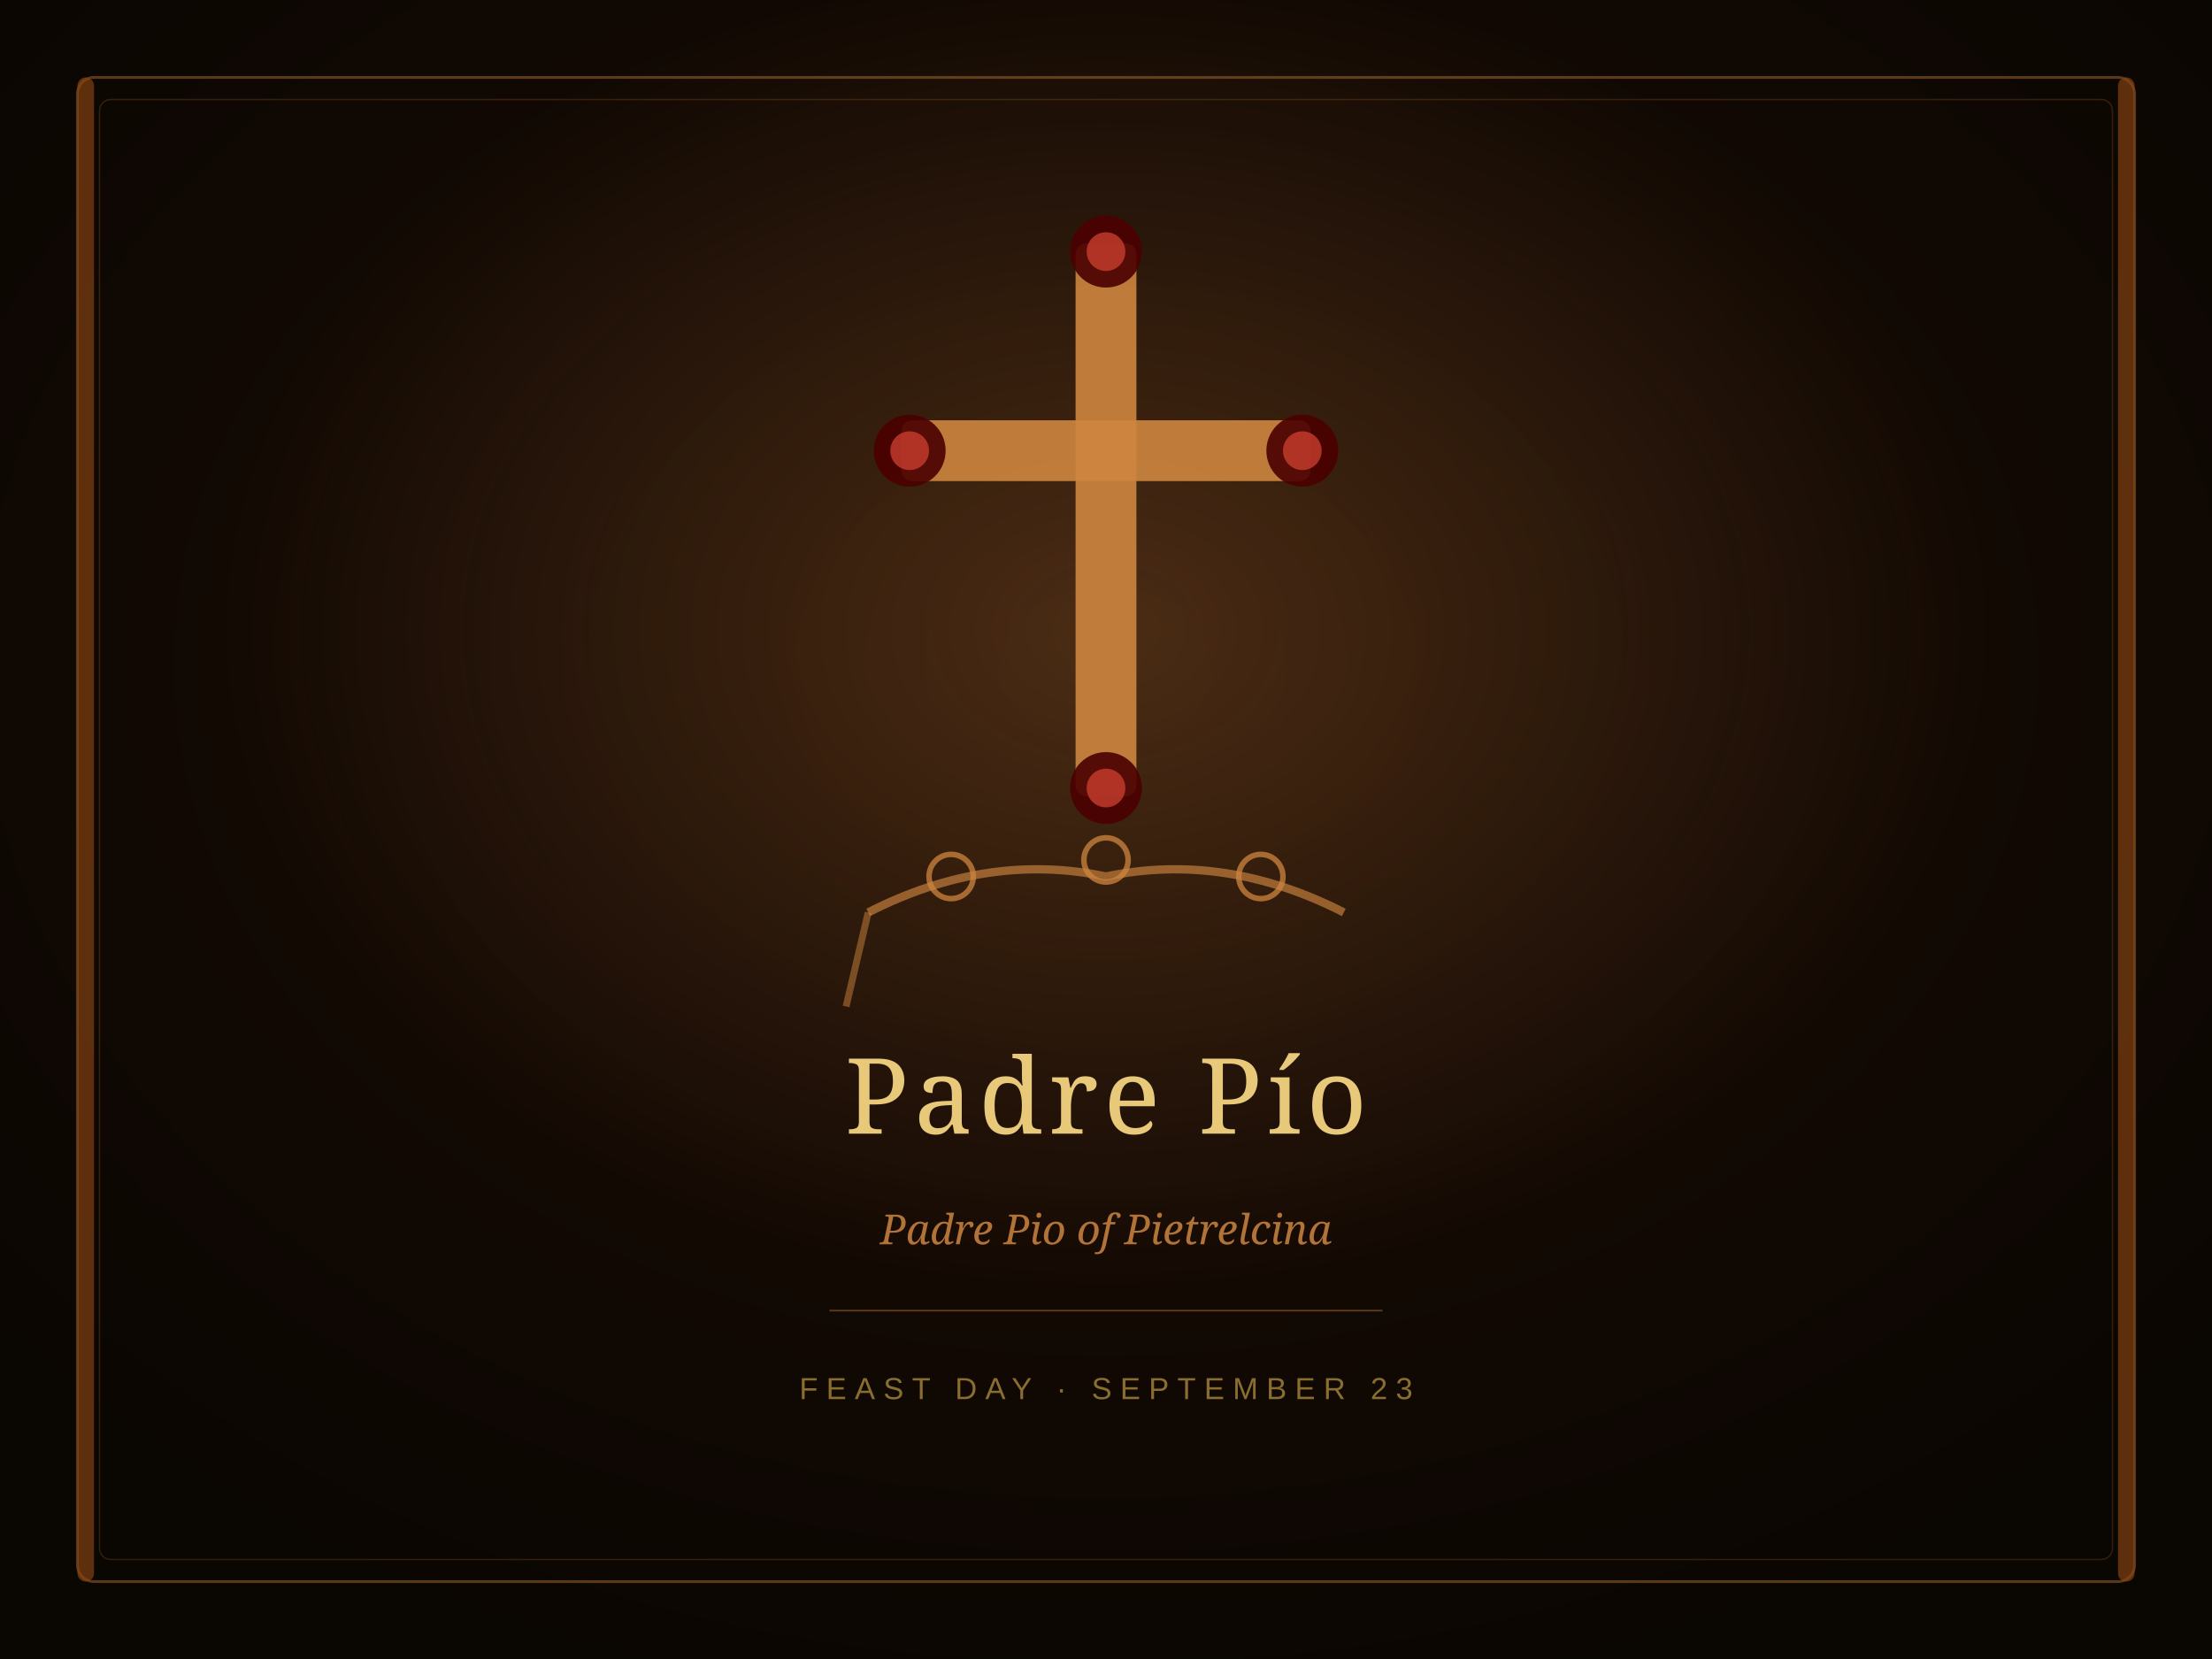
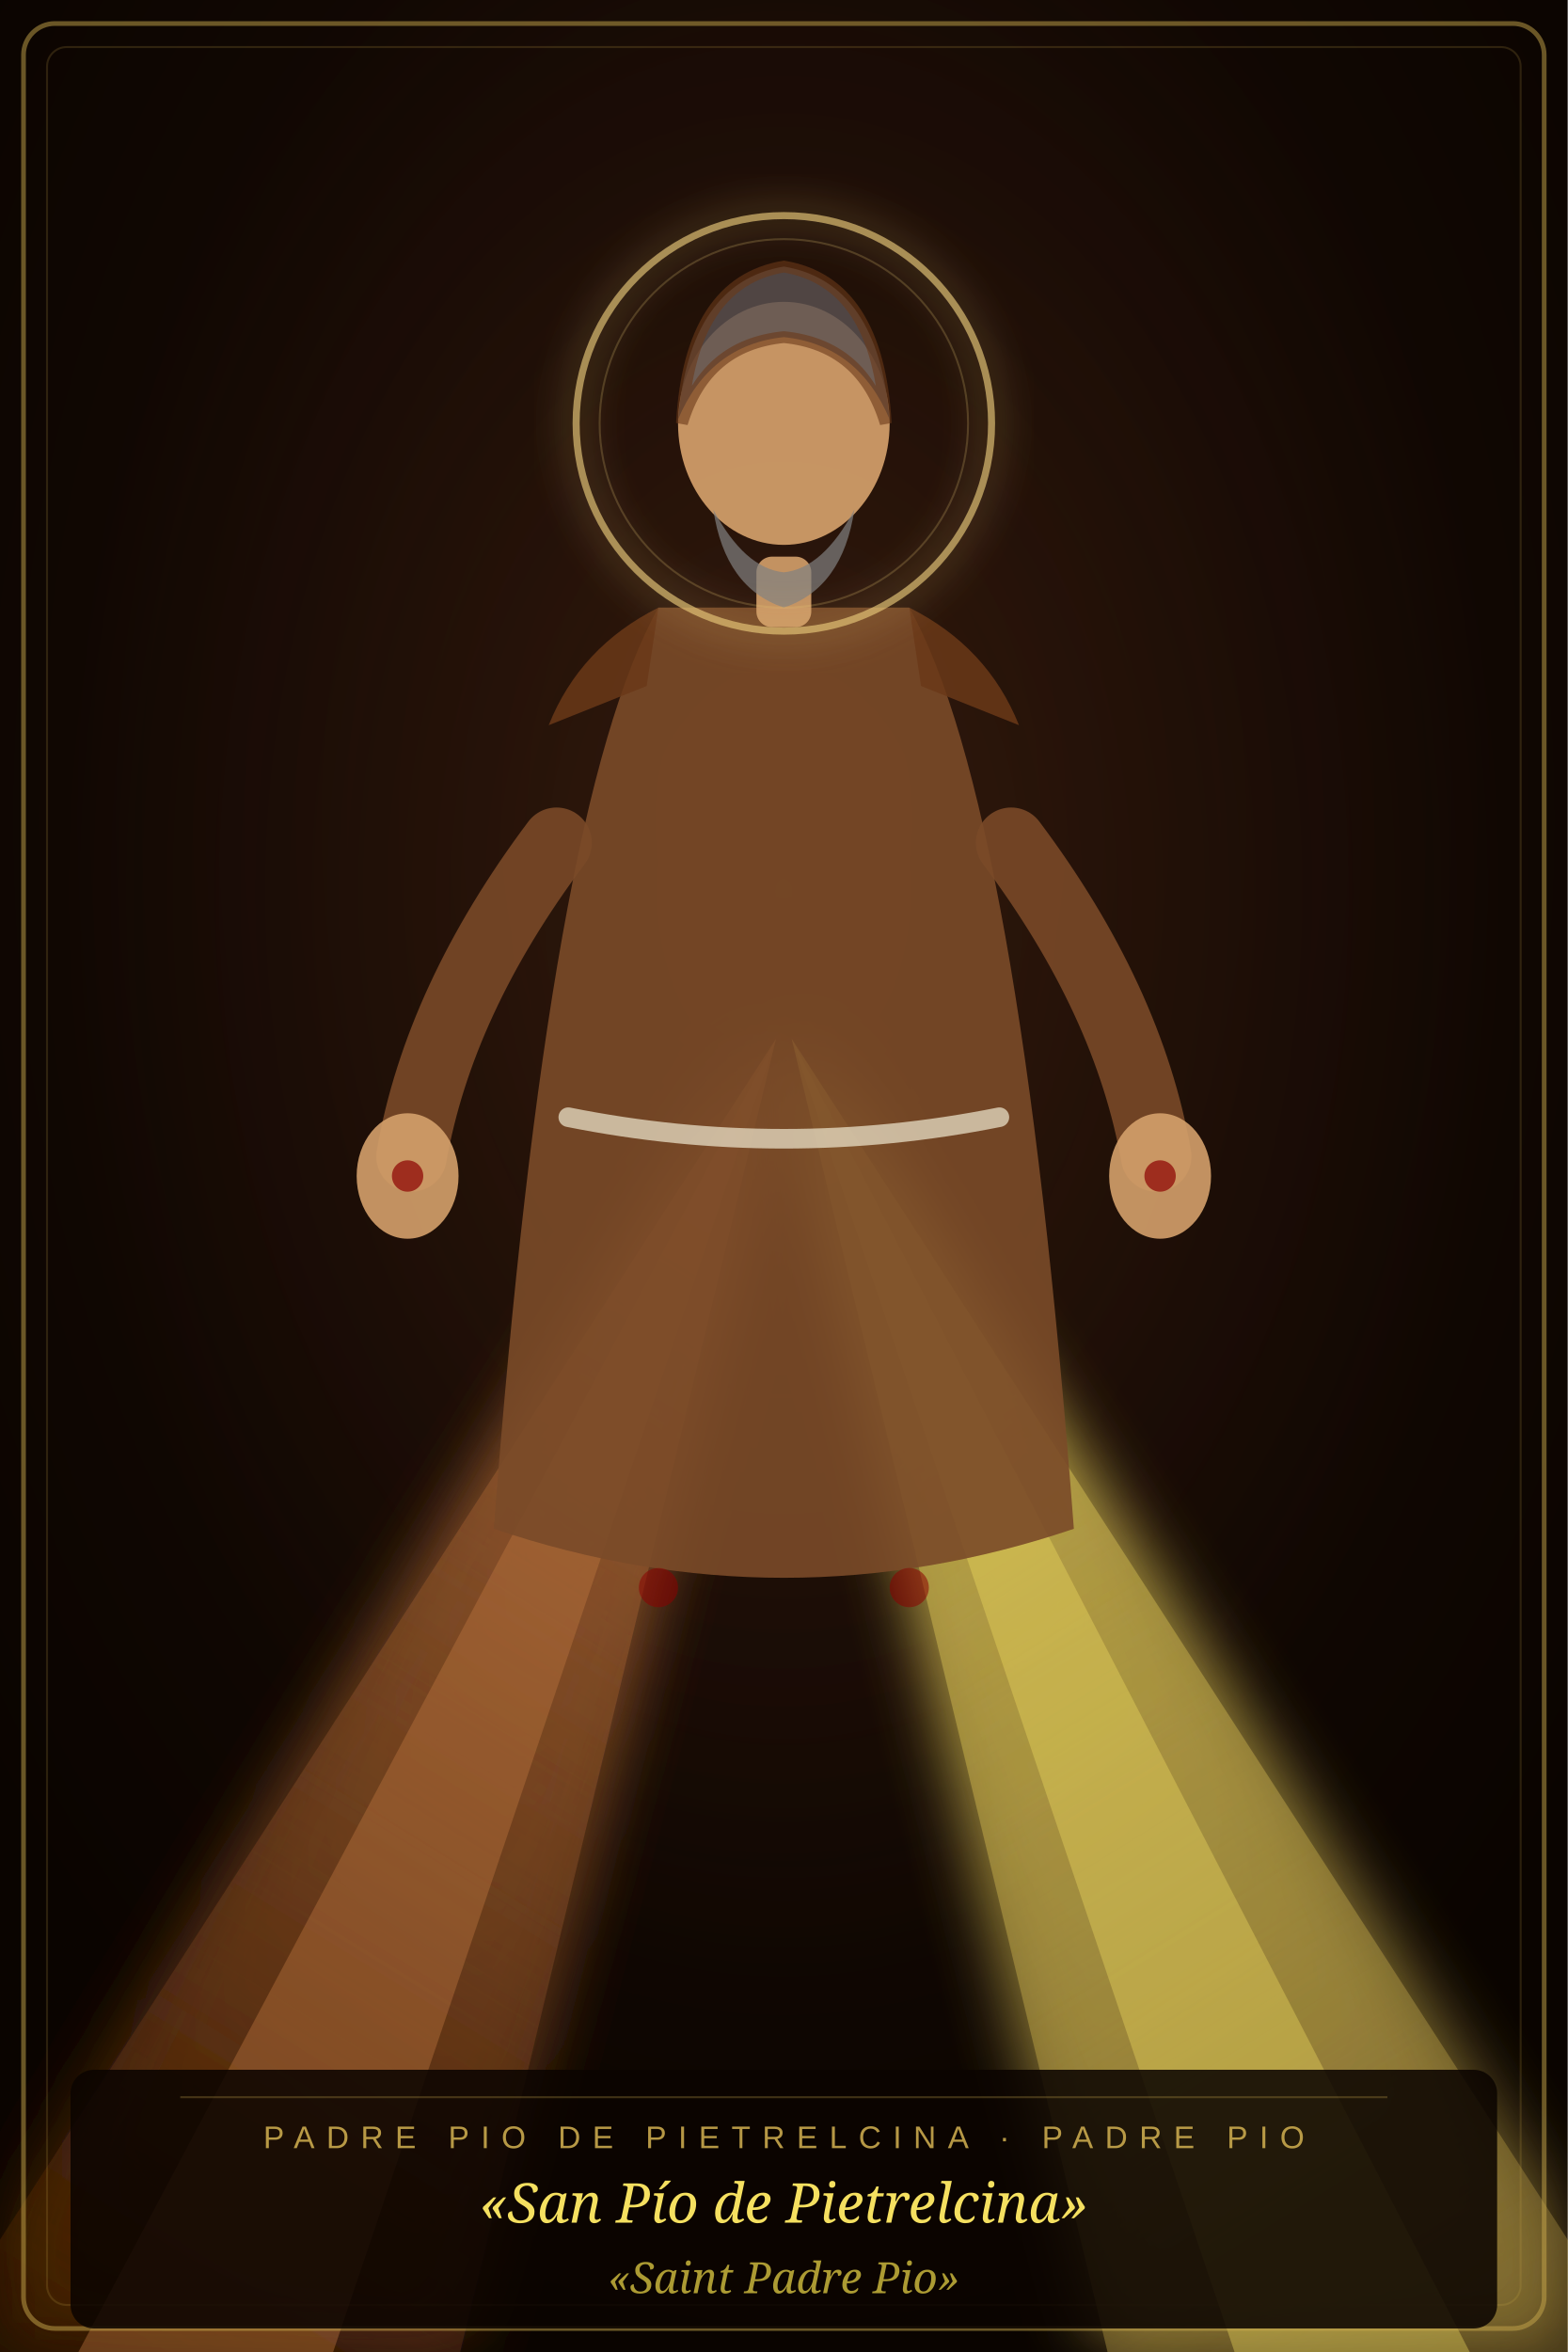
- <svg xmlns="http://www.w3.org/2000/svg" viewBox="0 0 800 600" width="800" height="600">
+ <svg xmlns="http://www.w3.org/2000/svg" viewBox="0 0 400 600">
  <defs>
-     <radialGradient id="pp-bg" cx="50%" cy="40%" r="65%">
-       <stop offset="0%" stop-color="#1e0d05" />
-       <stop offset="100%" stop-color="#0a0602" />
+     <radialGradient id="pp-bg" cx="50%" cy="35%" r="65%">
+       <stop offset="0%" stop-color="#1e0e08" />
+       <stop offset="100%" stop-color="#0a0400" />
    </radialGradient>
-     <radialGradient id="pp-glow" cx="50%" cy="38%" r="40%">
-       <stop offset="0%" stop-color="#cd853f" stop-opacity="0.26" />
-       <stop offset="100%" stop-color="#cd853f" stop-opacity="0" />
+     <radialGradient id="pp-atm" cx="50%" cy="38%" r="46%">
+       <stop offset="0%" stop-color="#6a3818" stop-opacity="0.28" />
+       <stop offset="100%" stop-color="#6a3818" stop-opacity="0" />
    </radialGradient>
+     <linearGradient id="pp-r1" x1="50%" y1="0%" x2="10%" y2="100%">
+       <stop offset="0%" stop-color="#c07840" stop-opacity="1" />
+       <stop offset="100%" stop-color="#5a2808" stop-opacity="0.4" />
+     </linearGradient>
+     <linearGradient id="pp-r2" x1="50%" y1="0%" x2="90%" y2="100%">
+       <stop offset="0%" stop-color="#f5e060" stop-opacity="1" />
+       <stop offset="100%" stop-color="#c9a84c" stop-opacity="0.4" />
+     </linearGradient>
+     <filter id="pp-gl">
+       <feGaussianBlur stdDeviation="9" result="b" />
+       <feMerge>
+         <feMergeNode in="b" />
+         <feMergeNode in="b" />
+         <feMergeNode in="SourceGraphic" />
+       </feMerge>
+     </filter>
+     <filter id="pp-g2">
+       <feGaussianBlur stdDeviation="5" result="b" />
+       <feMerge>
+         <feMergeNode in="b" />
+         <feMergeNode in="SourceGraphic" />
+       </feMerge>
+     </filter>
  </defs>
-   <rect width="800" height="600" fill="url(#pp-bg)" />
-   <rect width="800" height="600" fill="url(#pp-glow)" />
-   <rect x="28" y="28" width="744" height="544" rx="6" fill="none" stroke="#cd853f" stroke-width="1" stroke-opacity="0.4" />
-   <rect x="36" y="36" width="728" height="528" rx="4" fill="none" stroke="#cd853f" stroke-width="0.5" stroke-opacity="0.2" />
-   <rect x="28" y="28" width="6" height="544" rx="3" fill="#8b4513" opacity="0.65" />
-   <rect x="766" y="28" width="6" height="544" rx="3" fill="#8b4513" opacity="0.65" />
-   <rect x="389" y="88" width="22" height="200" rx="4" fill="#cd853f" opacity="0.9" />
-   <rect x="326" y="152" width="148" height="22" rx="4" fill="#cd853f" opacity="0.9" />
-   <circle cx="400" cy="91" r="13" fill="#4a0000" opacity="0.9" />
-   <circle cx="400" cy="91" r="7" fill="#c0392b" opacity="0.85" />
-   <circle cx="400" cy="285" r="13" fill="#4a0000" opacity="0.9" />
-   <circle cx="400" cy="285" r="7" fill="#c0392b" opacity="0.85" />
-   <circle cx="329" cy="163" r="13" fill="#4a0000" opacity="0.9" />
-   <circle cx="329" cy="163" r="7" fill="#c0392b" opacity="0.85" />
-   <circle cx="471" cy="163" r="13" fill="#4a0000" opacity="0.9" />
-   <circle cx="471" cy="163" r="7" fill="#c0392b" opacity="0.85" />
-   <path d="M 314 330 Q 357 308 400 317 Q 443 308 486 330" stroke="#cd853f" stroke-width="3" fill="none" stroke-opacity="0.65" />
-   <line x1="314" y1="330" x2="306" y2="364" stroke="#cd853f" stroke-width="2.5" stroke-opacity="0.5" />
-   <circle cx="344" cy="317" r="8" fill="none" stroke="#cd853f" stroke-width="2" stroke-opacity="0.75" />
-   <circle cx="400" cy="311" r="8" fill="none" stroke="#cd853f" stroke-width="2" stroke-opacity="0.75" />
-   <circle cx="456" cy="317" r="8" fill="none" stroke="#cd853f" stroke-width="2" stroke-opacity="0.75" />
-   <text x="400" y="410" text-anchor="middle" font-family="Georgia,serif" font-size="38" fill="#e8c97a" letter-spacing="2">Padre Pío</text>
-   <text x="400" y="450" text-anchor="middle" font-family="Georgia,serif" font-size="15" fill="#cd853f" opacity="0.85" font-style="italic">Padre Pio of Pietrelcina</text>
-   <line x1="300" y1="474" x2="500" y2="474" stroke="#cd853f" stroke-width="0.6" stroke-opacity="0.4" />
-   <text x="400" y="506" text-anchor="middle" font-family="Arial,sans-serif" font-size="11" fill="#8a6e2f" letter-spacing="3">FEAST DAY · SEPTEMBER 23</text>
+   <rect width="400" height="600" fill="url(#pp-bg)" />
+   <rect width="400" height="600" fill="url(#pp-atm)" />
+   <polygon points="198,265 -25,610 115,610" fill="url(#pp-r1)" filter="url(#pp-gl)" opacity="0.75" />
+   <polygon points="198,265 20,600  85,600" fill="#c07840" opacity="0.40" />
+   <polygon points="202,265 425,610 285,610" fill="url(#pp-r2)" filter="url(#pp-gl)" opacity="0.72" />
+   <polygon points="202,265 375,600 315,600" fill="#f5e060" opacity="0.36" />
+   <path d="M168,155 Q140,205 126,390 Q200,415 274,390 Q260,205 232,155 Z" fill="#7a4a28" opacity="0.90" />
+   <path d="M145,285 Q200,296 255,285" stroke="#f0e8d0" stroke-width="5" fill="none" stroke-opacity="0.7" stroke-linecap="round" />
+   <path d="M168,155 Q148,165 140,185 L165,175 Z" fill="#6a3818" opacity="0.85" />
+   <path d="M232,155 Q252,165 260,185 L235,175 Z" fill="#6a3818" opacity="0.85" />
+   <path d="M142,215 Q112,255 105,295" stroke="#7a4a28" stroke-width="18" fill="none" stroke-linecap="round" opacity="0.88" />
+   <path d="M258,215 Q288,255 295,295" stroke="#7a4a28" stroke-width="18" fill="none" stroke-linecap="round" opacity="0.88" />
+   <ellipse cx="104" cy="300" rx="13" ry="16" fill="#d4a06a" opacity="0.9" />
+   <ellipse cx="296" cy="300" rx="13" ry="16" fill="#d4a06a" opacity="0.9" />
+   <circle cx="104" cy="300" r="4" fill="#8b0000" opacity="0.7" />
+   <circle cx="296" cy="300" r="4" fill="#8b0000" opacity="0.7" />
+   <rect x="193" y="142" width="14" height="18" rx="4" fill="#d4a06a" opacity="0.9" />
+   <ellipse cx="200" cy="108" rx="27" ry="31" fill="#d4a06a" opacity="0.92" />
+   <path d="M173,107 Q176,72 200,68 Q224,72 227,107 Q219,88 200,86 Q181,88 173,107 Z" fill="#5a5050" opacity="0.82" />
+   <path d="M182,130 Q185,150 200,155 Q215,150 218,130 Q210,145 200,146 Q190,145 182,130 Z" fill="#808080" opacity="0.7" />
+   <path d="M174,108 Q176,72 200,68 Q224,72 226,108 Q220,88 200,86 Q180,88 174,108 Z" fill="none" stroke="#6a3818" stroke-width="3" opacity="0.6" />
+   <circle cx="200" cy="108" r="53" fill="none" stroke="#e8c97a" stroke-width="1.8" stroke-opacity="0.65" filter="url(#pp-g2)" />
+   <circle cx="200" cy="108" r="47" fill="none" stroke="#e8c97a" stroke-width="0.5" stroke-opacity="0.22" />
+   <circle cx="168" cy="405" r="5" fill="#8b0000" opacity="0.55" />
+   <circle cx="232" cy="405" r="5" fill="#8b0000" opacity="0.55" />
+   <rect x="6" y="6" width="388" height="588" rx="8" fill="none" stroke="#c9a84c" stroke-width="1.2" stroke-opacity="0.5" />
+   <rect x="12" y="12" width="376" height="576" rx="5" fill="none" stroke="#c9a84c" stroke-width="0.5" stroke-opacity="0.18" />
+   <rect x="18" y="528" width="364" height="66" rx="6" fill="#0a0400" opacity="0.86" />
+   <line x1="46" y1="535" x2="354" y2="535" stroke="#c9a84c" stroke-width="0.5" stroke-opacity="0.28" />
+   <text x="200" y="548" text-anchor="middle" font-family="Arial,sans-serif" font-size="8" fill="#c9a84c" letter-spacing="3" opacity="0.9">PADRE PIO DE PIETRELCINA  ·  PADRE PIO</text>
+   <text x="200" y="567" text-anchor="middle" font-family="Georgia,serif" font-size="14" fill="#f5e060" font-style="italic">«San Pío de Pietrelcina»</text>
+   <text x="200" y="585" text-anchor="middle" font-family="Georgia,serif" font-size="11" fill="#d4c040" font-style="italic" opacity="0.8">«Saint Padre Pio»</text>
</svg>
